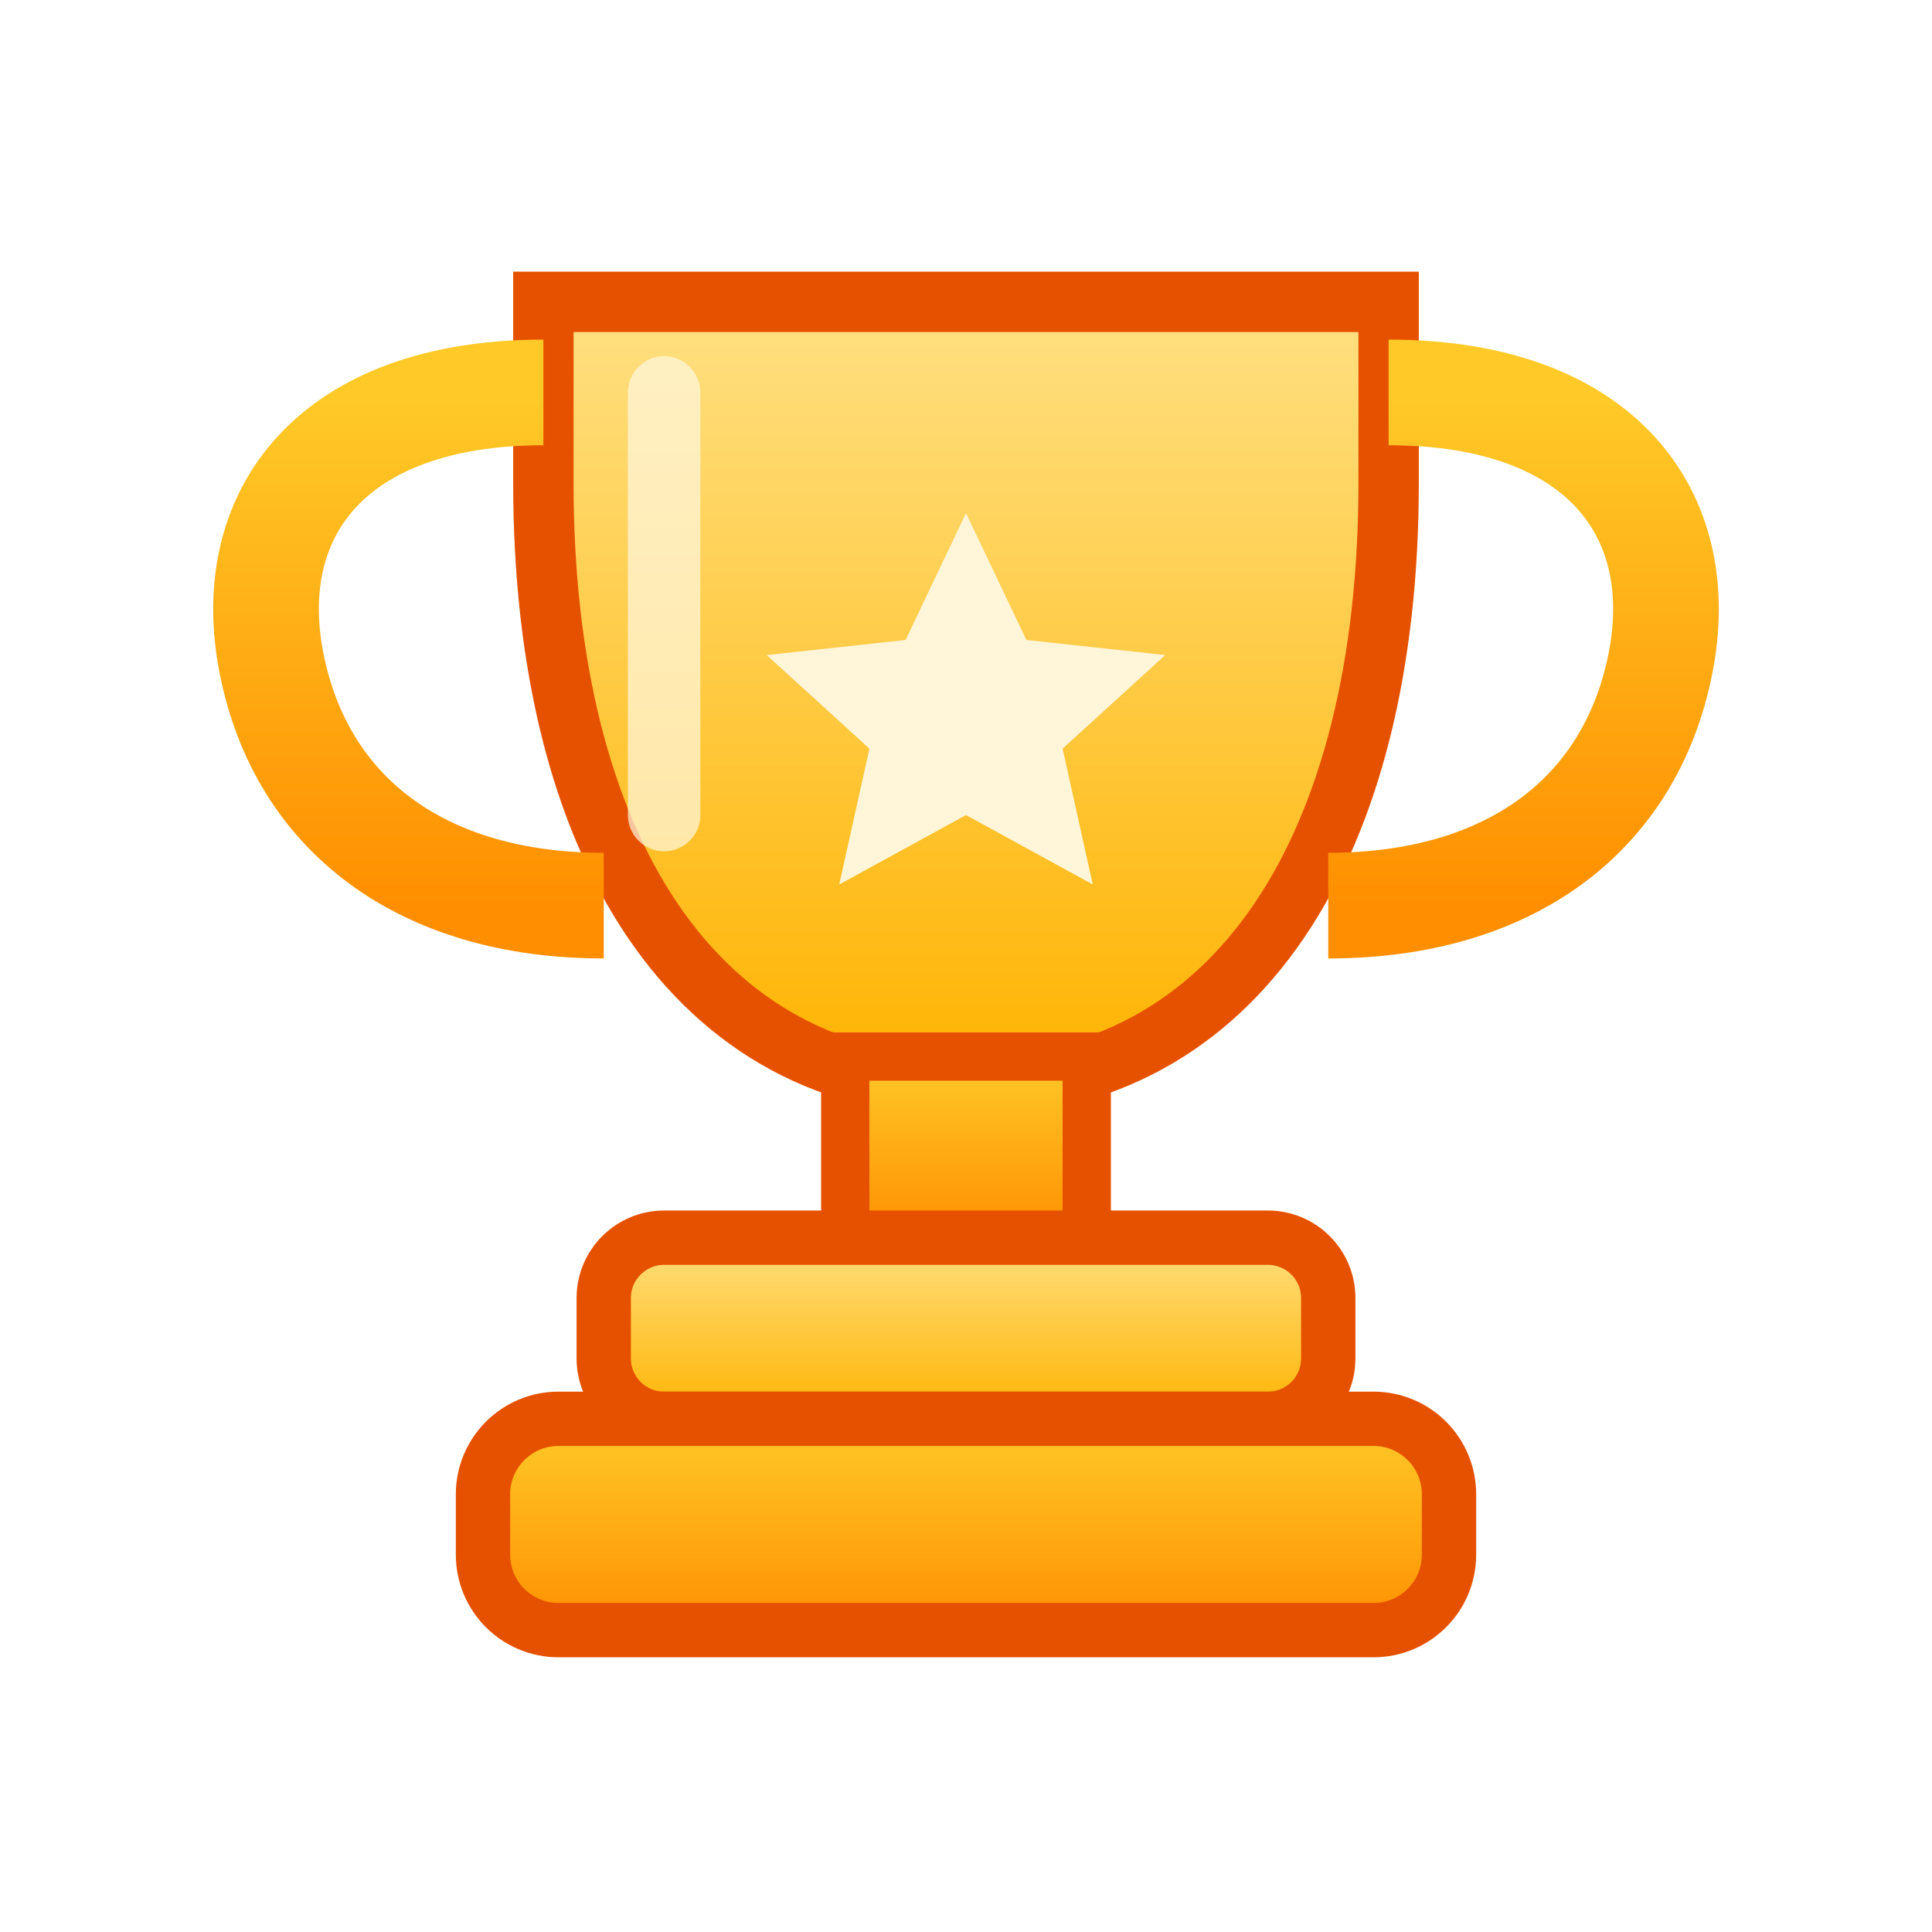
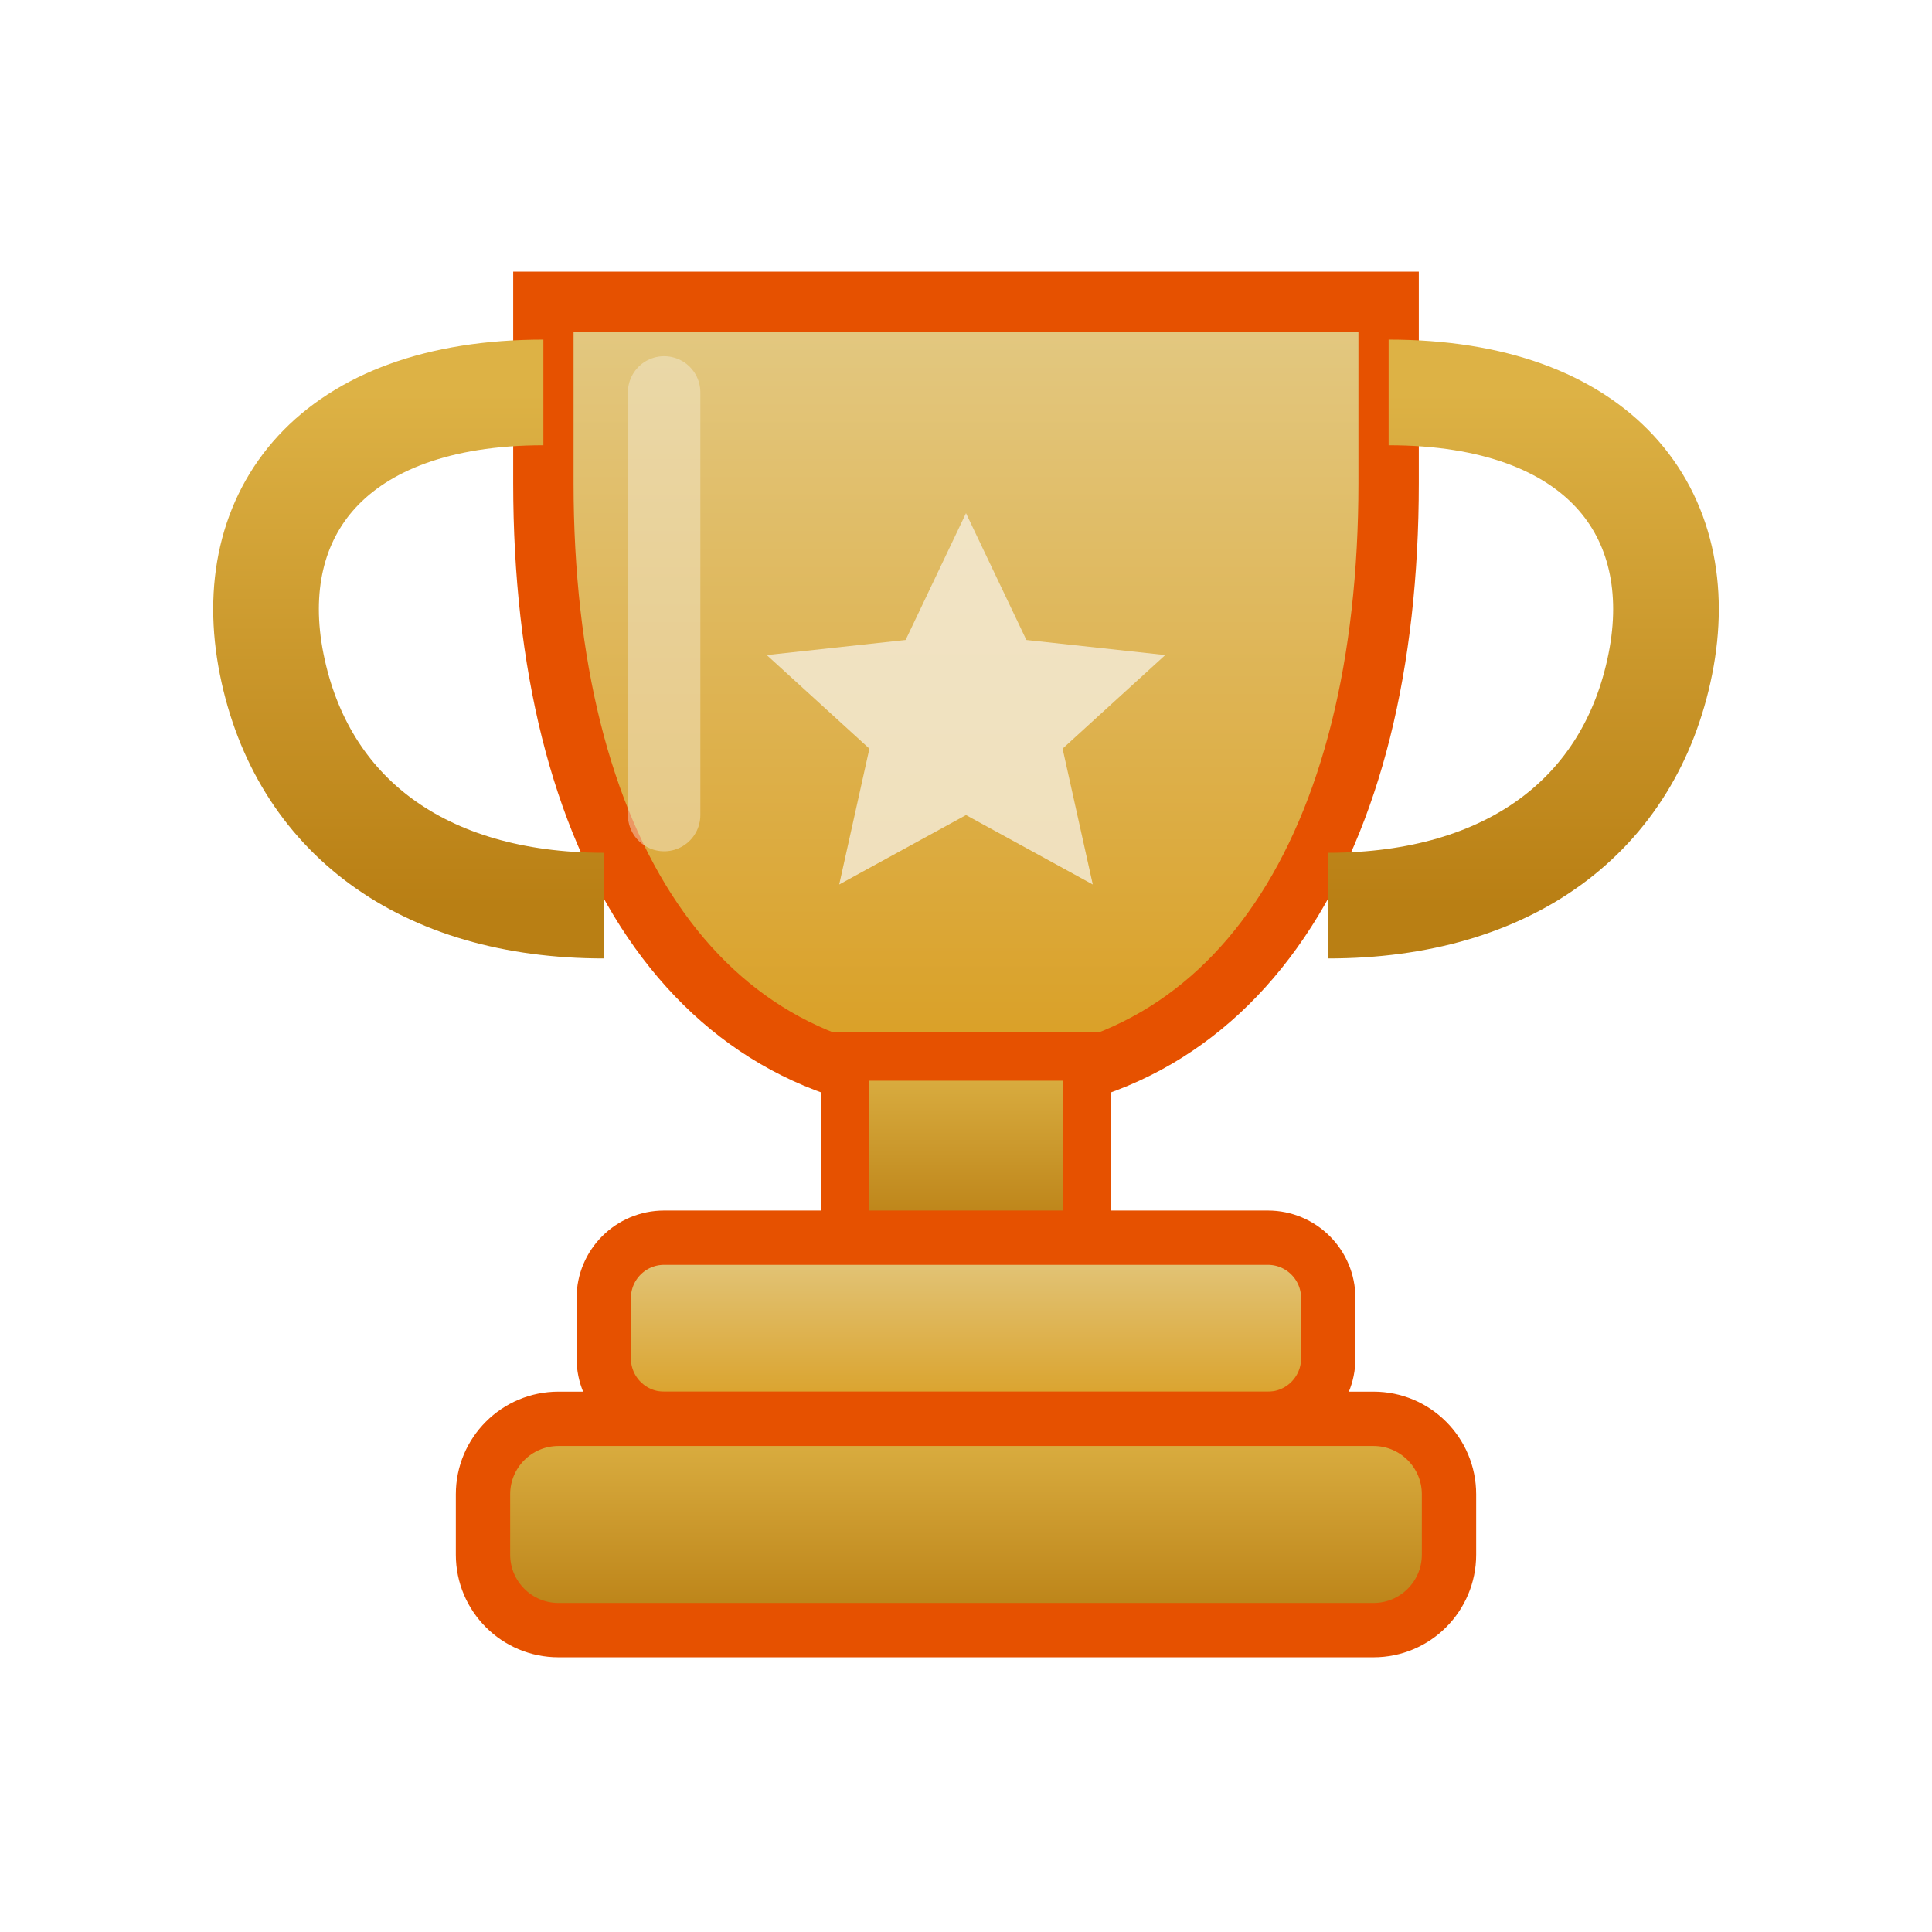
<svg xmlns="http://www.w3.org/2000/svg" viewBox="0 0 64 64" width="64" height="64">
  <defs>
    <linearGradient id="g" x1="0" y1="0" x2="0" y2="1">
-       <stop offset="0" stop-color="#FFE082" />
-       <stop offset="1" stop-color="#FFB300" />
+       <stop offset="0" stop-color="#E3C983" />
+       <stop offset="1" stop-color="#D99E22" />
    </linearGradient>
    <linearGradient id="g2" x1="0" y1="0" x2="0" y2="1">
-       <stop offset="0" stop-color="#FFCA28" />
-       <stop offset="1" stop-color="#FF8F00" />
+       <stop offset="0" stop-color="#DDB245" />
+       <stop offset="1" stop-color="#B97F14" />
    </linearGradient>
  </defs>
  <path d="M18 10 h28 v6 c0 12 -5 20 -14 20 s-14 -8 -14 -20 z" fill="url(#g)" stroke="#E65100" stroke-width="2" />
  <path d="M18 13 c-7 0 -10 4 -9 9 c1 5 5 8 11 8" fill="none" stroke="url(#g2)" stroke-width="3.5" />
  <path d="M46 13 c7 0 10 4 9 9 c-1 5 -5 8 -11 8" fill="none" stroke="url(#g2)" stroke-width="3.5" />
  <path d="M28 35 h8 v6 h-8 z" fill="url(#g2)" stroke="#E65100" stroke-width="1.6" />
  <rect x="20" y="41" width="24" height="6" rx="2" fill="url(#g)" stroke="#E65100" stroke-width="1.8" />
  <rect x="16" y="47" width="32" height="7" rx="2.5" fill="url(#g2)" stroke="#E65100" stroke-width="1.8" />
-   <path d="M32 17 l2 4.2 4.6 0.5 -3.4 3.1 1 4.5 -4.2 -2.3 -4.2 2.3 1 -4.5 -3.4 -3.1 4.6 -0.5 z" fill="#FFF8E1" opacity="0.95" />
-   <path d="M22 13 v14" stroke="#FFF8E1" stroke-width="2.4" opacity="0.7" stroke-linecap="round" />
+   <path d="M32 17 l2 4.2 4.6 0.5 -3.4 3.1 1 4.5 -4.2 -2.3 -4.2 2.3 1 -4.5 -3.4 -3.1 4.6 -0.5 z" fill="#F5EEDC" opacity="0.8" />
+   <path d="M22 13 v14" stroke="#F5EEDC" stroke-width="2.4" opacity="0.45" stroke-linecap="round" />
</svg>
